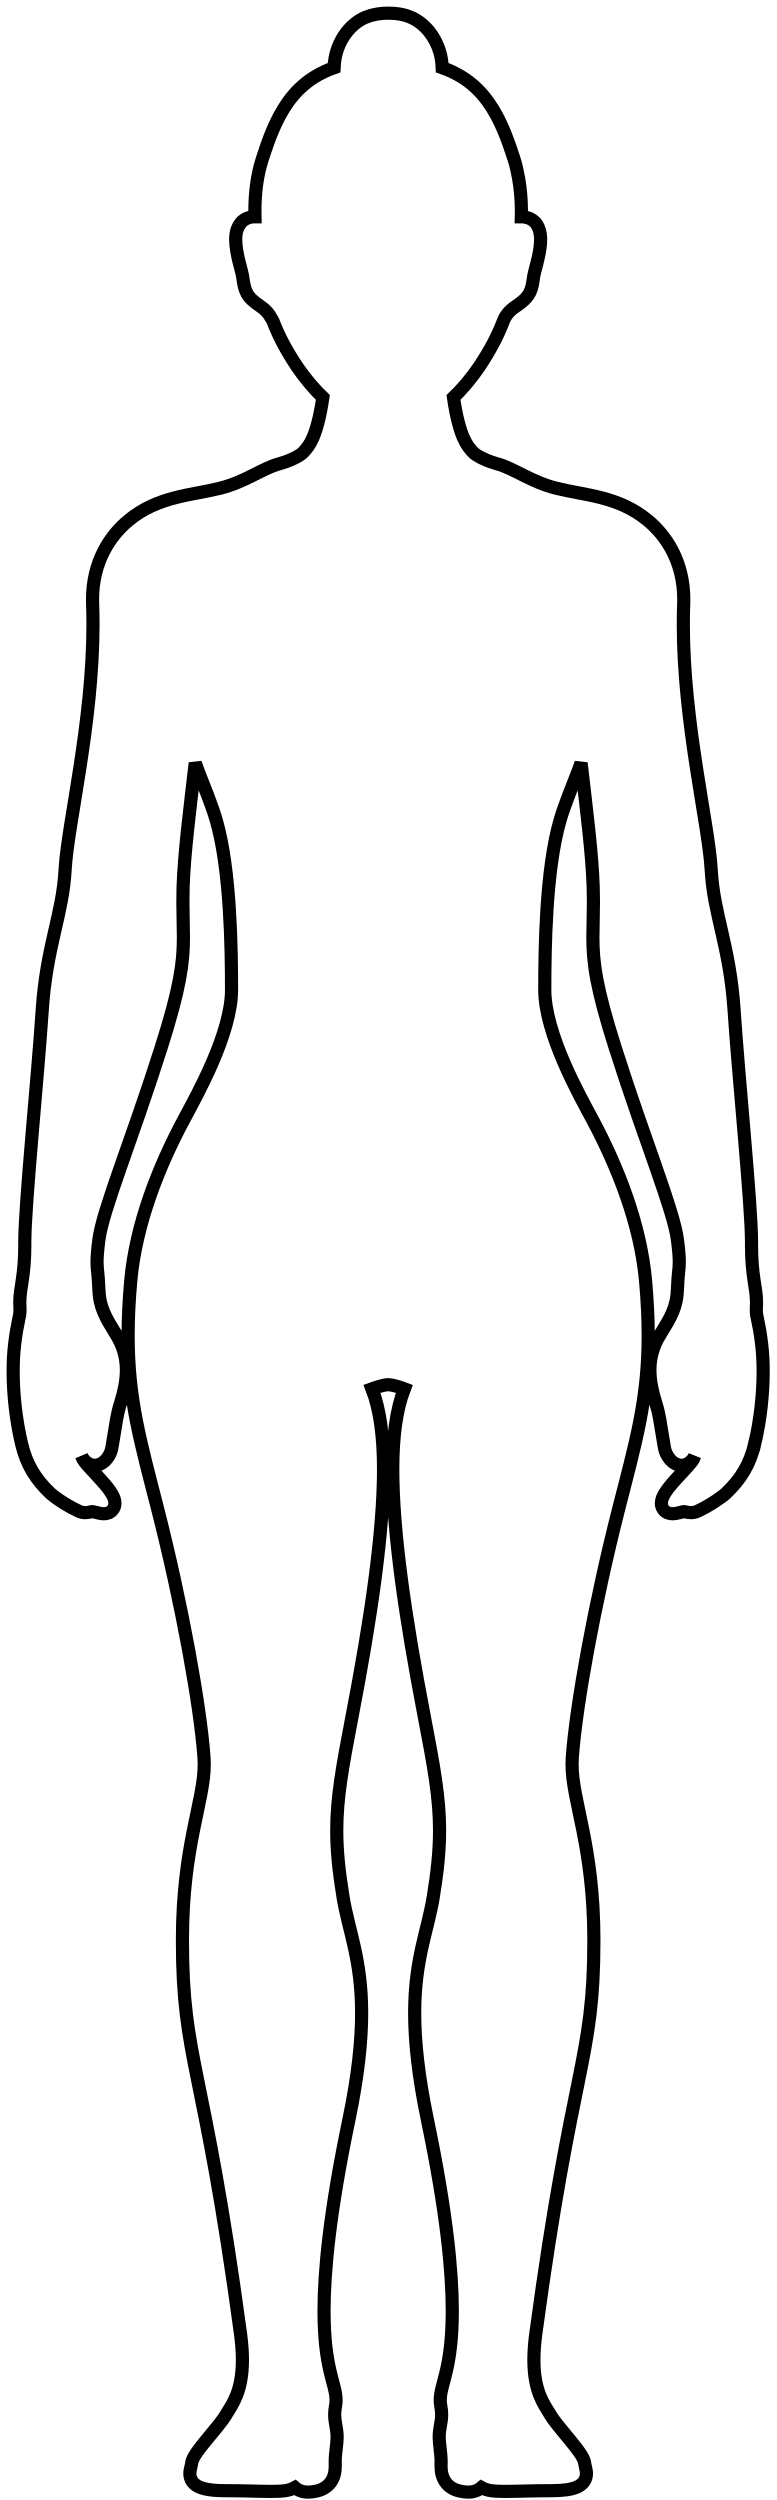
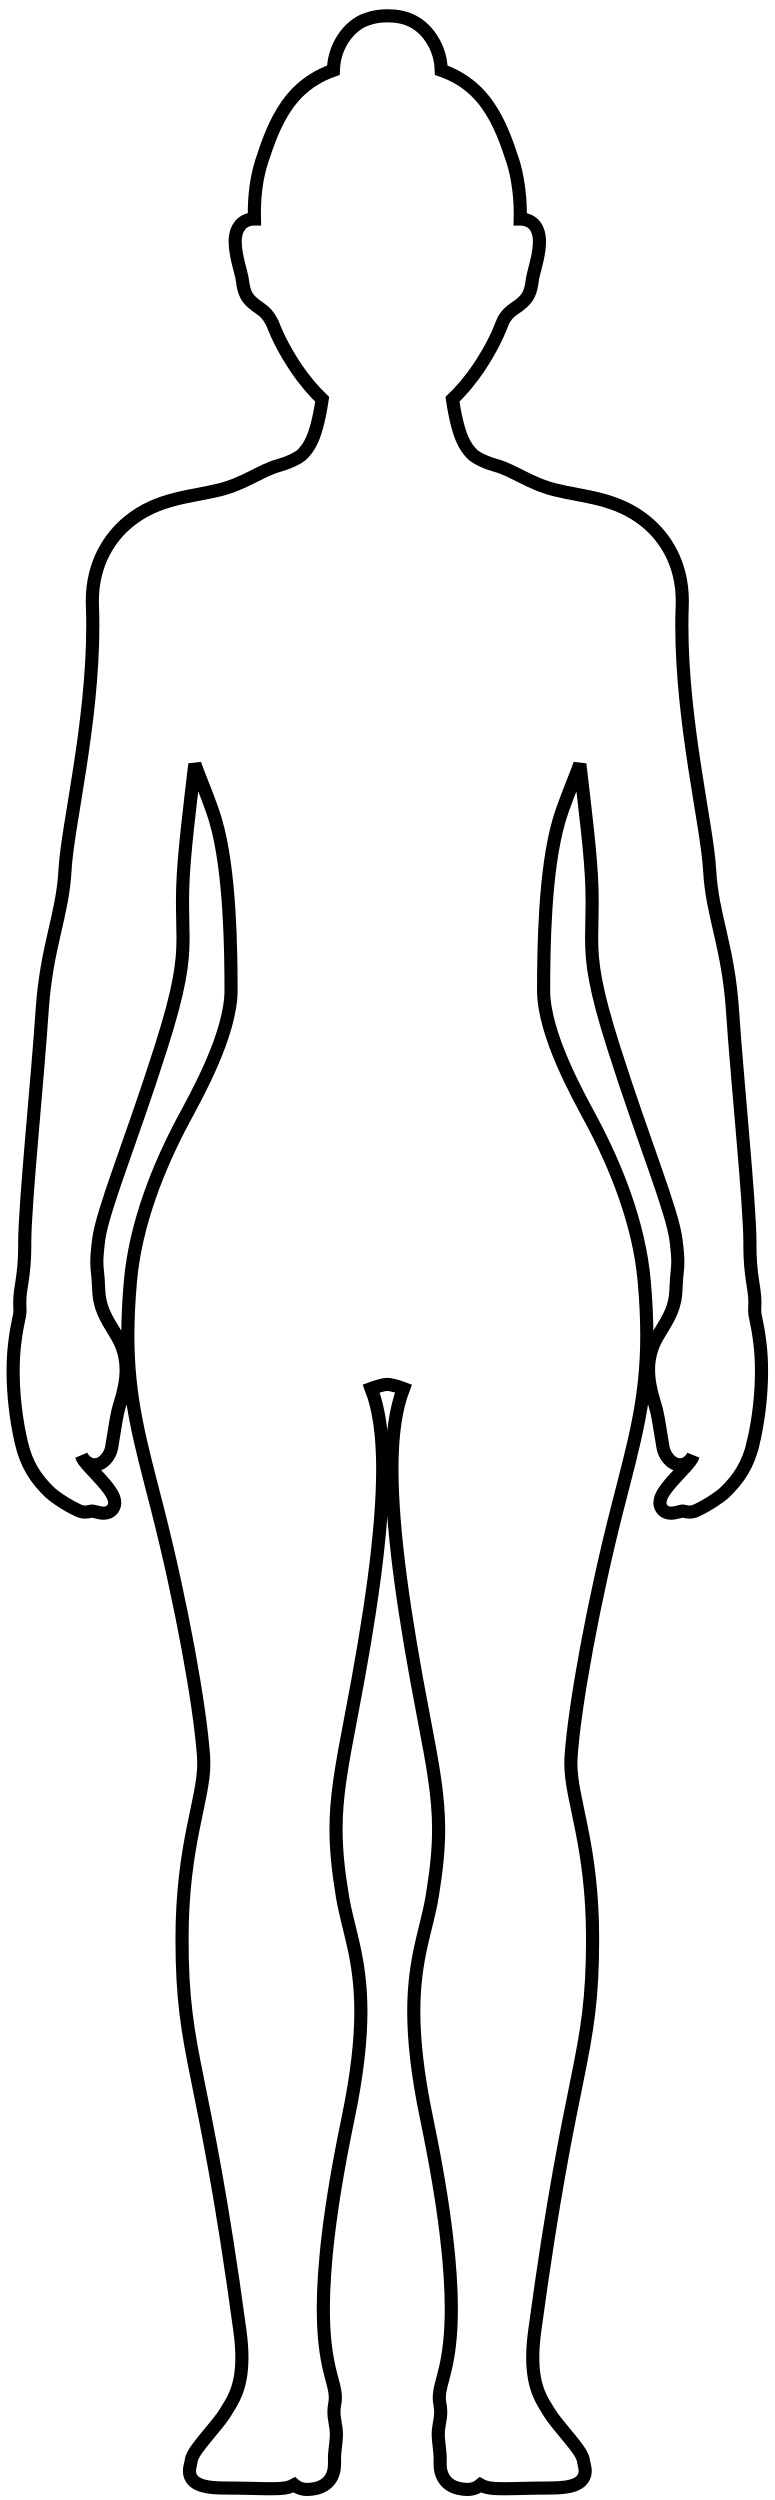
- <svg xmlns="http://www.w3.org/2000/svg" height="142px" viewBox="0 0 59 190" version="1.1">
+ <svg xmlns="http://www.w3.org/2000/svg" width="44" height="142px" viewBox="0 0 59 190" version="1.1">
  <g stroke="none" stroke-width="1" fill="none" fill-rule="evenodd">
    <g transform="translate(-337, -400)" stroke="#000000">
      <path d="M395,504.228 C395,503.518 394.964,502.838 394.891,502.21 C394.783,501.268 394.674,500.746 394.595,500.383 C394.517,500.015 394.48,499.86 394.479,499.517 C394.479,499.427 394.482,499.324 394.49,499.202 L394.496,498.956 C394.486,497.811 394.114,497.014 394.115,494.609 L394.116,494.474 L394.116,494.473 L394.116,494.408 C394.115,492.949 393.865,489.796 393.574,486.37 C393.284,482.947 392.955,479.268 392.796,476.835 C392.633,474.336 392.236,472.494 391.862,470.858 C391.486,469.22 391.141,467.797 391.049,466.071 C390.953,464.34 390.422,461.575 389.917,458.276 C389.412,454.984 388.932,451.179 388.932,447.456 C388.932,446.948 388.941,446.442 388.96,445.939 C388.965,445.817 388.967,445.696 388.967,445.576 C388.971,442.664 387.607,440.695 386.26,439.574 C385.131,438.628 383.909,438.145 382.719,437.835 C381.527,437.525 380.358,437.377 379.285,437.108 C378.341,436.874 377.551,436.507 376.827,436.146 C376.102,435.787 375.449,435.427 374.744,435.24 C374.476,435.169 374.08,435.03 373.723,434.861 C373.365,434.697 373.04,434.483 372.936,434.357 C372.707,434.095 372.489,433.878 372.217,433.264 C371.965,432.686 371.691,431.75 371.462,430.207 C371.771,429.912 372.061,429.601 372.338,429.279 C372.41,429.196 372.476,429.114 372.547,429.03 C372.861,428.647 373.16,428.258 373.424,427.864 C373.829,427.256 374.177,426.679 374.48,426.107 C374.783,425.534 375.039,424.97 375.26,424.389 C375.422,423.962 375.738,423.598 376.153,423.318 L376.156,423.315 L376.16,423.313 L376.162,423.311 C376.425,423.134 376.634,422.979 376.811,422.817 C377.076,422.577 377.268,422.29 377.368,421.979 C377.42,421.823 377.455,421.667 377.485,421.498 C377.516,421.328 377.539,421.146 377.571,420.937 C377.575,420.896 377.612,420.743 377.661,420.557 C377.736,420.268 377.842,419.889 377.929,419.476 C377.973,419.269 378.012,419.053 378.042,418.836 C378.069,418.62 378.086,418.402 378.088,418.19 C378.085,417.887 378.045,417.574 377.917,417.287 C377.848,417.132 377.759,416.98 377.619,416.847 C377.406,416.645 377.159,416.552 376.94,416.509 C376.827,416.486 376.72,416.473 376.631,416.476 L376.623,416.476 L376.62,416.476 C376.623,416.342 376.628,416.208 376.628,416.074 C376.628,415.231 376.559,414.389 376.415,413.557 C376.328,413.059 376.219,412.563 376.063,412.074 C376.062,412.07 376.06,412.066 376.059,412.062 C375.952,411.727 375.841,411.399 375.726,411.074 C375.701,410.999 375.673,410.925 375.647,410.851 C375.392,410.145 375.108,409.466 374.768,408.828 C374.757,408.809 374.746,408.789 374.736,408.77 C374.343,408.044 373.877,407.371 373.282,406.784 C372.576,406.086 371.7,405.53 370.607,405.143 C370.591,404.745 370.539,404.349 370.429,403.968 C370.259,403.387 369.982,402.851 369.622,402.403 C369.263,401.954 368.818,401.592 368.312,401.354 C368.013,401.215 367.709,401.127 367.406,401.074 C367.104,401.02 366.804,401.001 366.511,401.001 L366.51,401.001 L366.507,401.001 L366.504,401.001 L366.499,401.001 L366.493,401 C366.491,401 366.49,401.001 366.488,401.001 C365.975,401.001 365.439,401.069 364.912,401.269 C364.838,401.297 364.762,401.32 364.688,401.354 C364.433,401.473 364.197,401.622 363.977,401.799 C363.321,402.329 362.826,403.096 362.571,403.968 C362.461,404.349 362.409,404.745 362.392,405.143 C361.3,405.53 360.424,406.086 359.717,406.784 C359.122,407.371 358.657,408.044 358.264,408.77 C358.254,408.789 358.243,408.809 358.233,408.828 C357.892,409.466 357.607,410.146 357.352,410.853 C357.327,410.925 357.3,410.998 357.275,411.07 C357.159,411.4 357.046,411.733 356.938,412.071 C356.938,412.072 356.937,412.073 356.937,412.074 C356.519,413.375 356.372,414.725 356.372,416.073 L356.372,416.074 C356.372,416.208 356.378,416.342 356.38,416.476 L356.369,416.476 C356.111,416.469 355.707,416.541 355.38,416.847 C355.331,416.894 355.3,416.947 355.261,416.998 C355.165,417.121 355.09,417.25 355.041,417.386 C354.947,417.646 354.915,417.92 354.911,418.19 C354.912,418.474 354.944,418.767 354.991,419.053 C355.037,419.338 355.1,419.618 355.162,419.876 C355.225,420.133 355.288,420.367 355.338,420.557 C355.388,420.743 355.425,420.896 355.429,420.937 C355.444,421.035 355.458,421.123 355.47,421.212 C355.53,421.622 355.586,421.949 355.761,422.281 C355.867,422.478 356.012,422.655 356.189,422.817 C356.366,422.979 356.575,423.134 356.838,423.311 L356.846,423.317 C357.202,423.557 357.46,423.867 357.636,424.216 C357.668,424.276 357.716,424.326 357.74,424.389 C357.961,424.97 358.217,425.534 358.52,426.107 C358.822,426.679 359.172,427.256 359.576,427.864 C359.84,428.258 360.138,428.647 360.453,429.03 C360.523,429.114 360.59,429.195 360.662,429.278 C360.939,429.6 361.229,429.912 361.538,430.207 C361.309,431.75 361.034,432.686 360.782,433.265 C360.511,433.878 360.293,434.095 360.064,434.357 C359.96,434.483 359.635,434.697 359.278,434.861 C358.92,435.03 358.523,435.169 358.256,435.24 C357.551,435.427 356.898,435.787 356.173,436.146 C355.449,436.507 354.659,436.874 353.715,437.108 C352.642,437.377 351.473,437.525 350.281,437.835 C349.091,438.145 347.869,438.628 346.739,439.574 C345.393,440.695 344.029,442.664 344.033,445.576 C344.033,445.696 344.035,445.817 344.04,445.939 C344.059,446.442 344.068,446.948 344.068,447.456 C344.068,451.179 343.588,454.984 343.082,458.277 C342.577,461.575 342.047,464.34 341.951,466.071 C341.859,467.797 341.513,469.22 341.138,470.858 C340.764,472.494 340.367,474.336 340.204,476.835 C340.045,479.268 339.716,482.947 339.425,486.37 C339.135,489.796 338.885,492.949 338.884,494.408 L338.884,494.474 L338.885,494.61 C338.886,497.014 338.514,497.811 338.504,498.956 L338.51,499.202 C338.518,499.323 338.521,499.426 338.521,499.517 C338.52,499.86 338.483,500.015 338.404,500.383 C338.327,500.746 338.217,501.268 338.108,502.21 C338.035,502.838 338,503.518 338,504.227 C338,505.976 338.213,507.907 338.628,509.682 C338.998,511.291 339.697,512.42 340.834,513.498 C340.912,513.571 341.006,513.647 341.142,513.749 C341.542,514.047 342.238,514.51 342.98,514.849 C343.15,514.926 343.33,514.963 343.485,514.962 C343.649,514.962 343.776,514.928 343.856,514.91 L344.007,514.885 L344.03,514.886 C344.098,514.893 344.226,514.924 344.371,514.962 C344.52,514.998 344.685,515.042 344.894,515.045 C344.999,515.045 345.121,515.031 345.251,514.979 C345.381,514.927 345.514,514.825 345.599,514.697 C345.696,514.556 345.736,514.388 345.734,514.246 C345.731,514.039 345.672,513.871 345.598,513.713 C345.334,513.175 344.823,512.635 344.332,512.101 C344.088,511.838 343.849,511.584 343.66,511.368 C343.471,511.155 343.332,510.962 343.297,510.89 C343.26,510.816 343.231,510.736 343.202,510.654 C343.227,510.706 343.249,510.758 343.282,510.809 C343.489,511.127 343.827,511.364 344.201,511.361 C344.413,511.361 344.599,511.291 344.746,511.2 C344.97,511.061 345.127,510.876 345.251,510.68 C345.373,510.482 345.46,510.27 345.5,510.045 C345.685,508.978 345.771,508.368 345.852,507.907 C345.933,507.447 346.003,507.139 346.169,506.608 C346.451,505.703 346.607,504.89 346.607,504.123 C346.609,503.168 346.356,502.287 345.847,501.461 C345.426,500.774 345.1,500.246 344.879,499.717 C344.659,499.187 344.53,498.648 344.508,497.878 C344.492,497.346 344.457,496.994 344.427,496.708 C344.397,496.421 344.374,496.212 344.374,495.912 C344.374,495.559 344.408,495.068 344.516,494.215 C344.648,493.147 345.26,491.263 346.126,488.787 C346.991,486.305 348.106,483.209 349.248,479.618 C350.705,475.038 350.943,473.145 350.94,471.225 C350.94,470.407 350.9,469.597 350.9,468.562 C350.9,468.228 350.904,467.87 350.914,467.48 C350.984,464.96 351.448,461.361 351.838,457.99 C351.91,458.192 351.982,458.393 352.06,458.598 C352.537,459.845 353.086,461.136 353.432,462.331 C354.532,466.109 354.594,472.148 354.597,475.218 L354.597,475.23 C354.601,476.844 353.952,478.87 353.162,480.699 C352.375,482.533 351.461,484.174 350.962,485.109 C349.069,488.653 347.318,493.031 346.934,497.37 C346.799,498.898 346.737,500.259 346.737,501.512 C346.736,506.363 347.679,509.585 348.962,514.601 C350.823,521.881 352.228,529.669 352.503,533.55 C352.516,533.719 352.522,533.888 352.522,534.058 C352.54,536.87 350.867,540.235 350.865,547.451 C350.863,552.029 351.277,554.403 352.033,558.147 C352.786,561.895 353.885,567.057 355.279,577.362 C355.38,578.121 355.424,578.778 355.424,579.35 C355.423,580.574 355.228,581.405 354.982,582.036 C354.734,582.669 354.429,583.104 354.158,583.551 C353.886,584.008 353.268,584.735 352.718,585.401 C352.44,585.737 352.18,586.061 351.973,586.356 C351.871,586.503 351.781,586.644 351.709,586.782 C351.638,586.924 351.577,587.059 351.559,587.251 C351.557,587.286 351.536,587.385 351.503,587.511 C351.471,587.639 351.432,587.797 351.431,587.995 C351.429,588.166 351.469,588.38 351.595,588.57 C351.786,588.859 352.101,589.032 352.495,589.135 C352.895,589.24 353.411,589.292 354.126,589.293 C355.624,589.293 356.75,589.347 357.604,589.347 C358.02,589.347 358.372,589.335 358.684,589.291 C358.948,589.251 359.187,589.177 359.408,589.053 C359.63,589.245 359.982,589.408 360.42,589.4 C360.617,589.4 360.831,589.373 361.071,589.319 C361.493,589.224 361.876,589.006 362.126,588.661 C362.378,588.317 362.481,587.89 362.48,587.423 L362.478,587.315 L362.476,587.103 C362.475,586.744 362.511,586.431 362.599,585.644 C362.614,585.496 362.622,585.358 362.622,585.227 C362.622,584.864 362.566,584.565 362.52,584.301 C362.475,584.035 362.435,583.802 362.435,583.514 C362.435,583.321 362.452,583.1 362.504,582.827 C362.53,582.687 362.542,582.545 362.542,582.407 C362.533,581.717 362.289,581.137 362.071,580.164 C361.85,579.191 361.626,577.816 361.626,575.634 C361.626,572.64 362.052,568.135 363.507,561.152 C364.225,557.703 364.485,555.095 364.485,552.993 C364.484,548.88 363.485,546.725 363.073,544.183 C362.744,542.171 362.593,540.614 362.593,539.121 C362.593,536.674 363.001,534.372 363.739,530.542 C365.225,522.827 366.149,516.418 366.15,511.665 C366.148,509.148 365.877,507.118 365.272,505.551 C365.423,505.496 365.588,505.436 365.767,505.384 C366.05,505.296 366.352,505.234 366.501,505.237 C366.701,505.232 367.156,505.347 367.516,505.474 C367.591,505.501 367.661,505.525 367.729,505.551 C367.123,507.118 366.852,509.147 366.85,511.665 C366.851,516.418 367.775,522.827 369.261,530.542 C369.999,534.372 370.407,536.674 370.407,539.121 C370.407,540.614 370.256,542.171 369.926,544.183 C369.515,546.725 368.516,548.88 368.515,552.993 C368.515,555.095 368.774,557.703 369.493,561.152 C370.947,568.135 371.374,572.64 371.374,575.634 C371.374,577.816 371.15,579.191 370.929,580.164 C370.711,581.137 370.467,581.717 370.458,582.407 C370.457,582.546 370.47,582.687 370.496,582.827 C370.548,583.1 370.565,583.321 370.565,583.514 C370.565,583.802 370.525,584.035 370.479,584.301 C370.433,584.565 370.377,584.864 370.377,585.227 C370.377,585.358 370.386,585.496 370.401,585.644 C370.489,586.43 370.525,586.744 370.524,587.103 L370.521,587.315 L370.521,587.313 L370.519,587.423 C370.518,587.89 370.622,588.317 370.874,588.661 C371.124,589.006 371.507,589.224 371.929,589.318 C372.169,589.373 372.383,589.4 372.58,589.4 C373.018,589.408 373.369,589.245 373.592,589.053 C373.813,589.177 374.051,589.251 374.316,589.291 C374.628,589.336 374.98,589.347 375.396,589.347 C376.25,589.347 377.376,589.293 378.874,589.293 C379.828,589.289 380.425,589.207 380.87,589.007 C381.092,588.907 381.281,588.76 381.404,588.57 C381.531,588.379 381.571,588.166 381.569,587.995 C381.568,587.797 381.529,587.639 381.497,587.511 C381.464,587.385 381.443,587.287 381.442,587.251 C381.423,587.059 381.361,586.924 381.291,586.782 C381.041,586.308 380.566,585.747 380.073,585.148 C379.583,584.559 379.079,583.95 378.842,583.551 C378.571,583.104 378.266,582.669 378.018,582.036 C377.772,581.405 377.576,580.574 377.576,579.35 C377.576,578.778 377.619,578.121 377.721,577.362 C379.115,567.057 380.213,561.895 380.967,558.147 C381.723,554.403 382.137,552.029 382.135,547.451 C382.132,540.235 380.46,536.87 380.478,534.058 C380.478,533.888 380.484,533.719 380.497,533.55 C380.771,529.669 382.176,521.881 384.038,514.601 C385.32,509.585 386.264,506.363 386.263,501.512 C386.263,500.259 386.201,498.898 386.066,497.37 C385.682,493.031 383.931,488.653 382.038,485.109 C381.538,484.174 380.625,482.533 379.837,480.699 C379.048,478.87 378.399,476.844 378.403,475.23 L378.403,475.22 L378.403,475.218 C378.406,472.148 378.468,466.109 379.568,462.331 C379.914,461.136 380.463,459.845 380.94,458.598 C381.018,458.393 381.09,458.192 381.162,457.99 C381.552,461.361 382.016,464.96 382.085,467.48 C382.096,467.87 382.1,468.228 382.1,468.562 C382.1,469.597 382.06,470.407 382.06,471.225 C382.057,473.145 382.295,475.039 383.753,479.618 C384.893,483.209 386.01,486.305 386.874,488.787 C387.74,491.263 388.352,493.147 388.484,494.215 C388.592,495.068 388.626,495.559 388.626,495.912 C388.626,496.212 388.603,496.421 388.573,496.708 C388.543,496.994 388.507,497.346 388.492,497.878 C388.469,498.648 388.34,499.187 388.121,499.717 C387.9,500.246 387.573,500.774 387.152,501.461 C386.644,502.287 386.391,503.168 386.393,504.123 C386.393,504.89 386.549,505.703 386.832,506.608 C386.997,507.139 387.066,507.447 387.147,507.907 C387.229,508.368 387.315,508.978 387.5,510.045 C387.555,510.343 387.687,510.622 387.885,510.87 C387.985,510.993 388.104,511.108 388.253,511.2 C388.401,511.291 388.587,511.361 388.799,511.361 C389.173,511.364 389.511,511.127 389.718,510.809 C389.751,510.758 389.773,510.706 389.798,510.653 C389.77,510.736 389.74,510.816 389.702,510.89 C389.663,510.974 389.486,511.209 389.256,511.463 C388.908,511.853 388.439,512.33 388.046,512.791 C387.849,513.023 387.671,513.252 387.529,513.48 C387.393,513.712 387.274,513.936 387.265,514.246 C387.264,514.388 387.303,514.556 387.401,514.696 C387.486,514.824 387.618,514.927 387.748,514.979 C387.879,515.031 388,515.045 388.106,515.045 C388.315,515.042 388.48,514.998 388.629,514.963 C388.774,514.924 388.902,514.893 388.97,514.886 L388.972,514.886 L388.993,514.885 L389.143,514.91 C389.224,514.928 389.351,514.962 389.515,514.962 C389.67,514.963 389.85,514.926 390.02,514.849 C390.514,514.623 390.988,514.342 391.368,514.091 C391.559,513.966 391.725,513.849 391.858,513.749 C391.994,513.647 392.088,513.571 392.165,513.498 C393.303,512.42 394.002,511.291 394.372,509.682 L393.874,509.567 L394.372,509.682 C394.786,507.907 395,505.976 395,504.228" id="profile_girl_icon" />
    </g>
  </g>
</svg>
